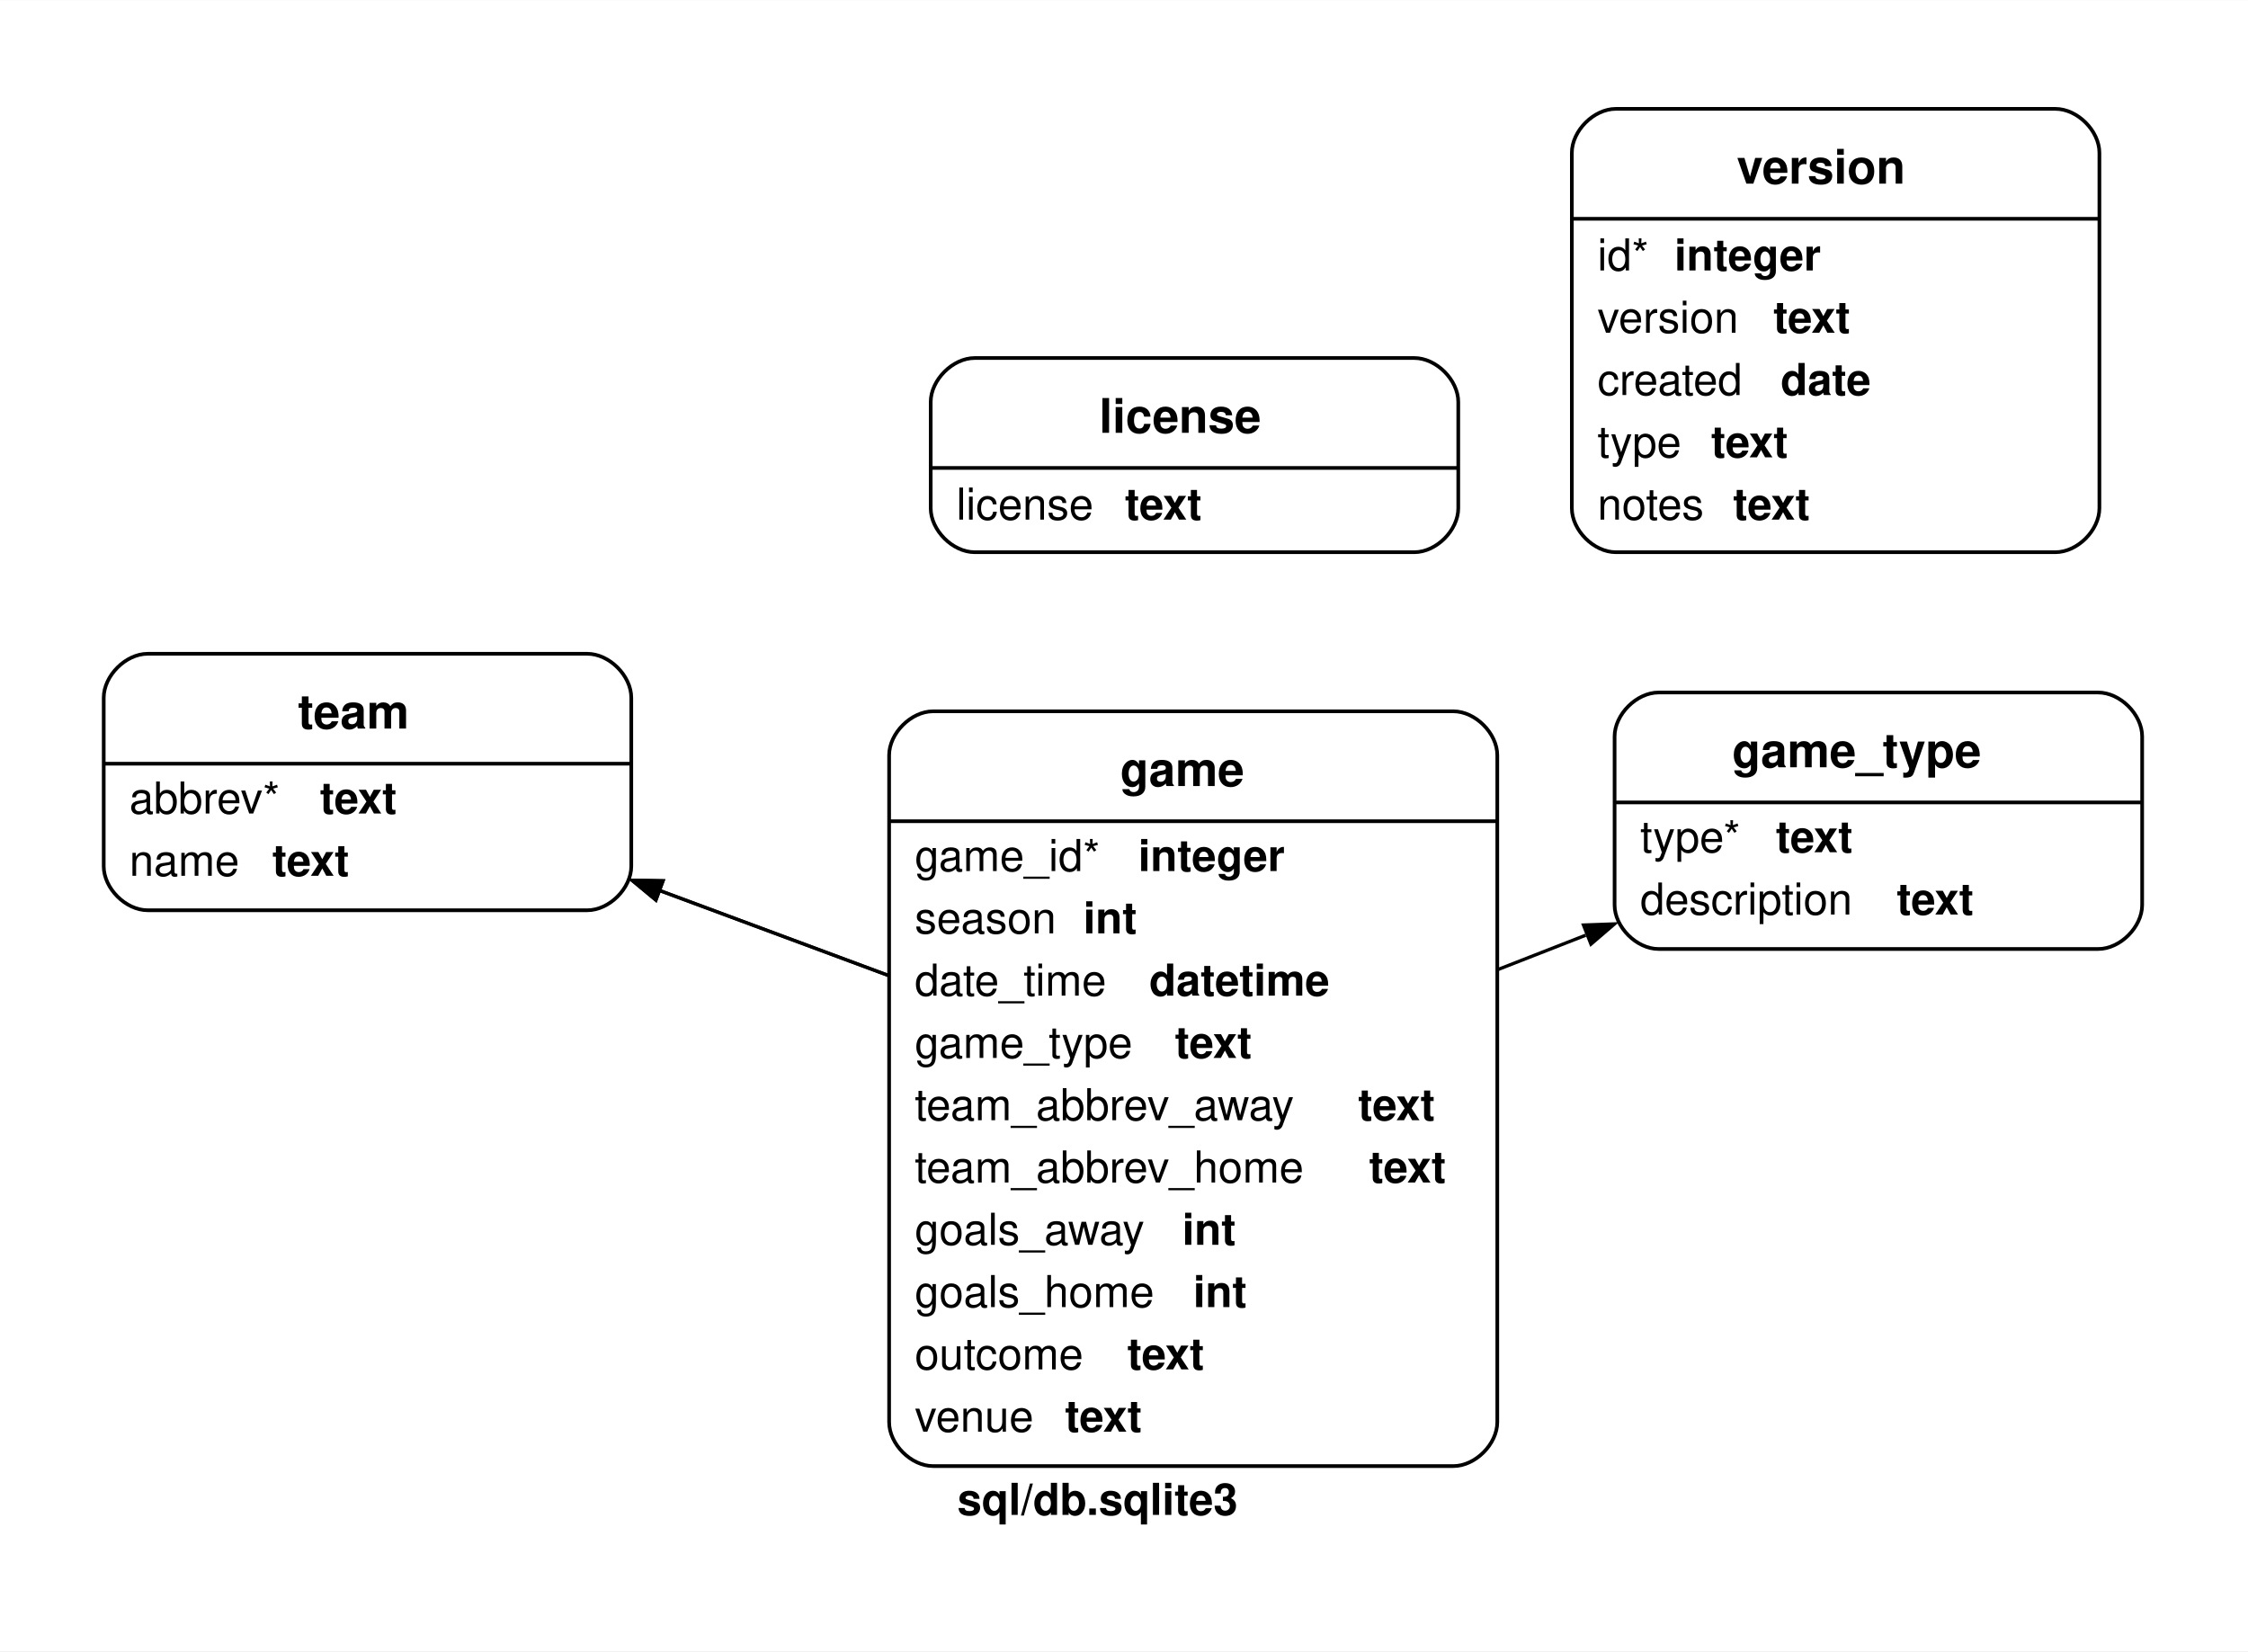
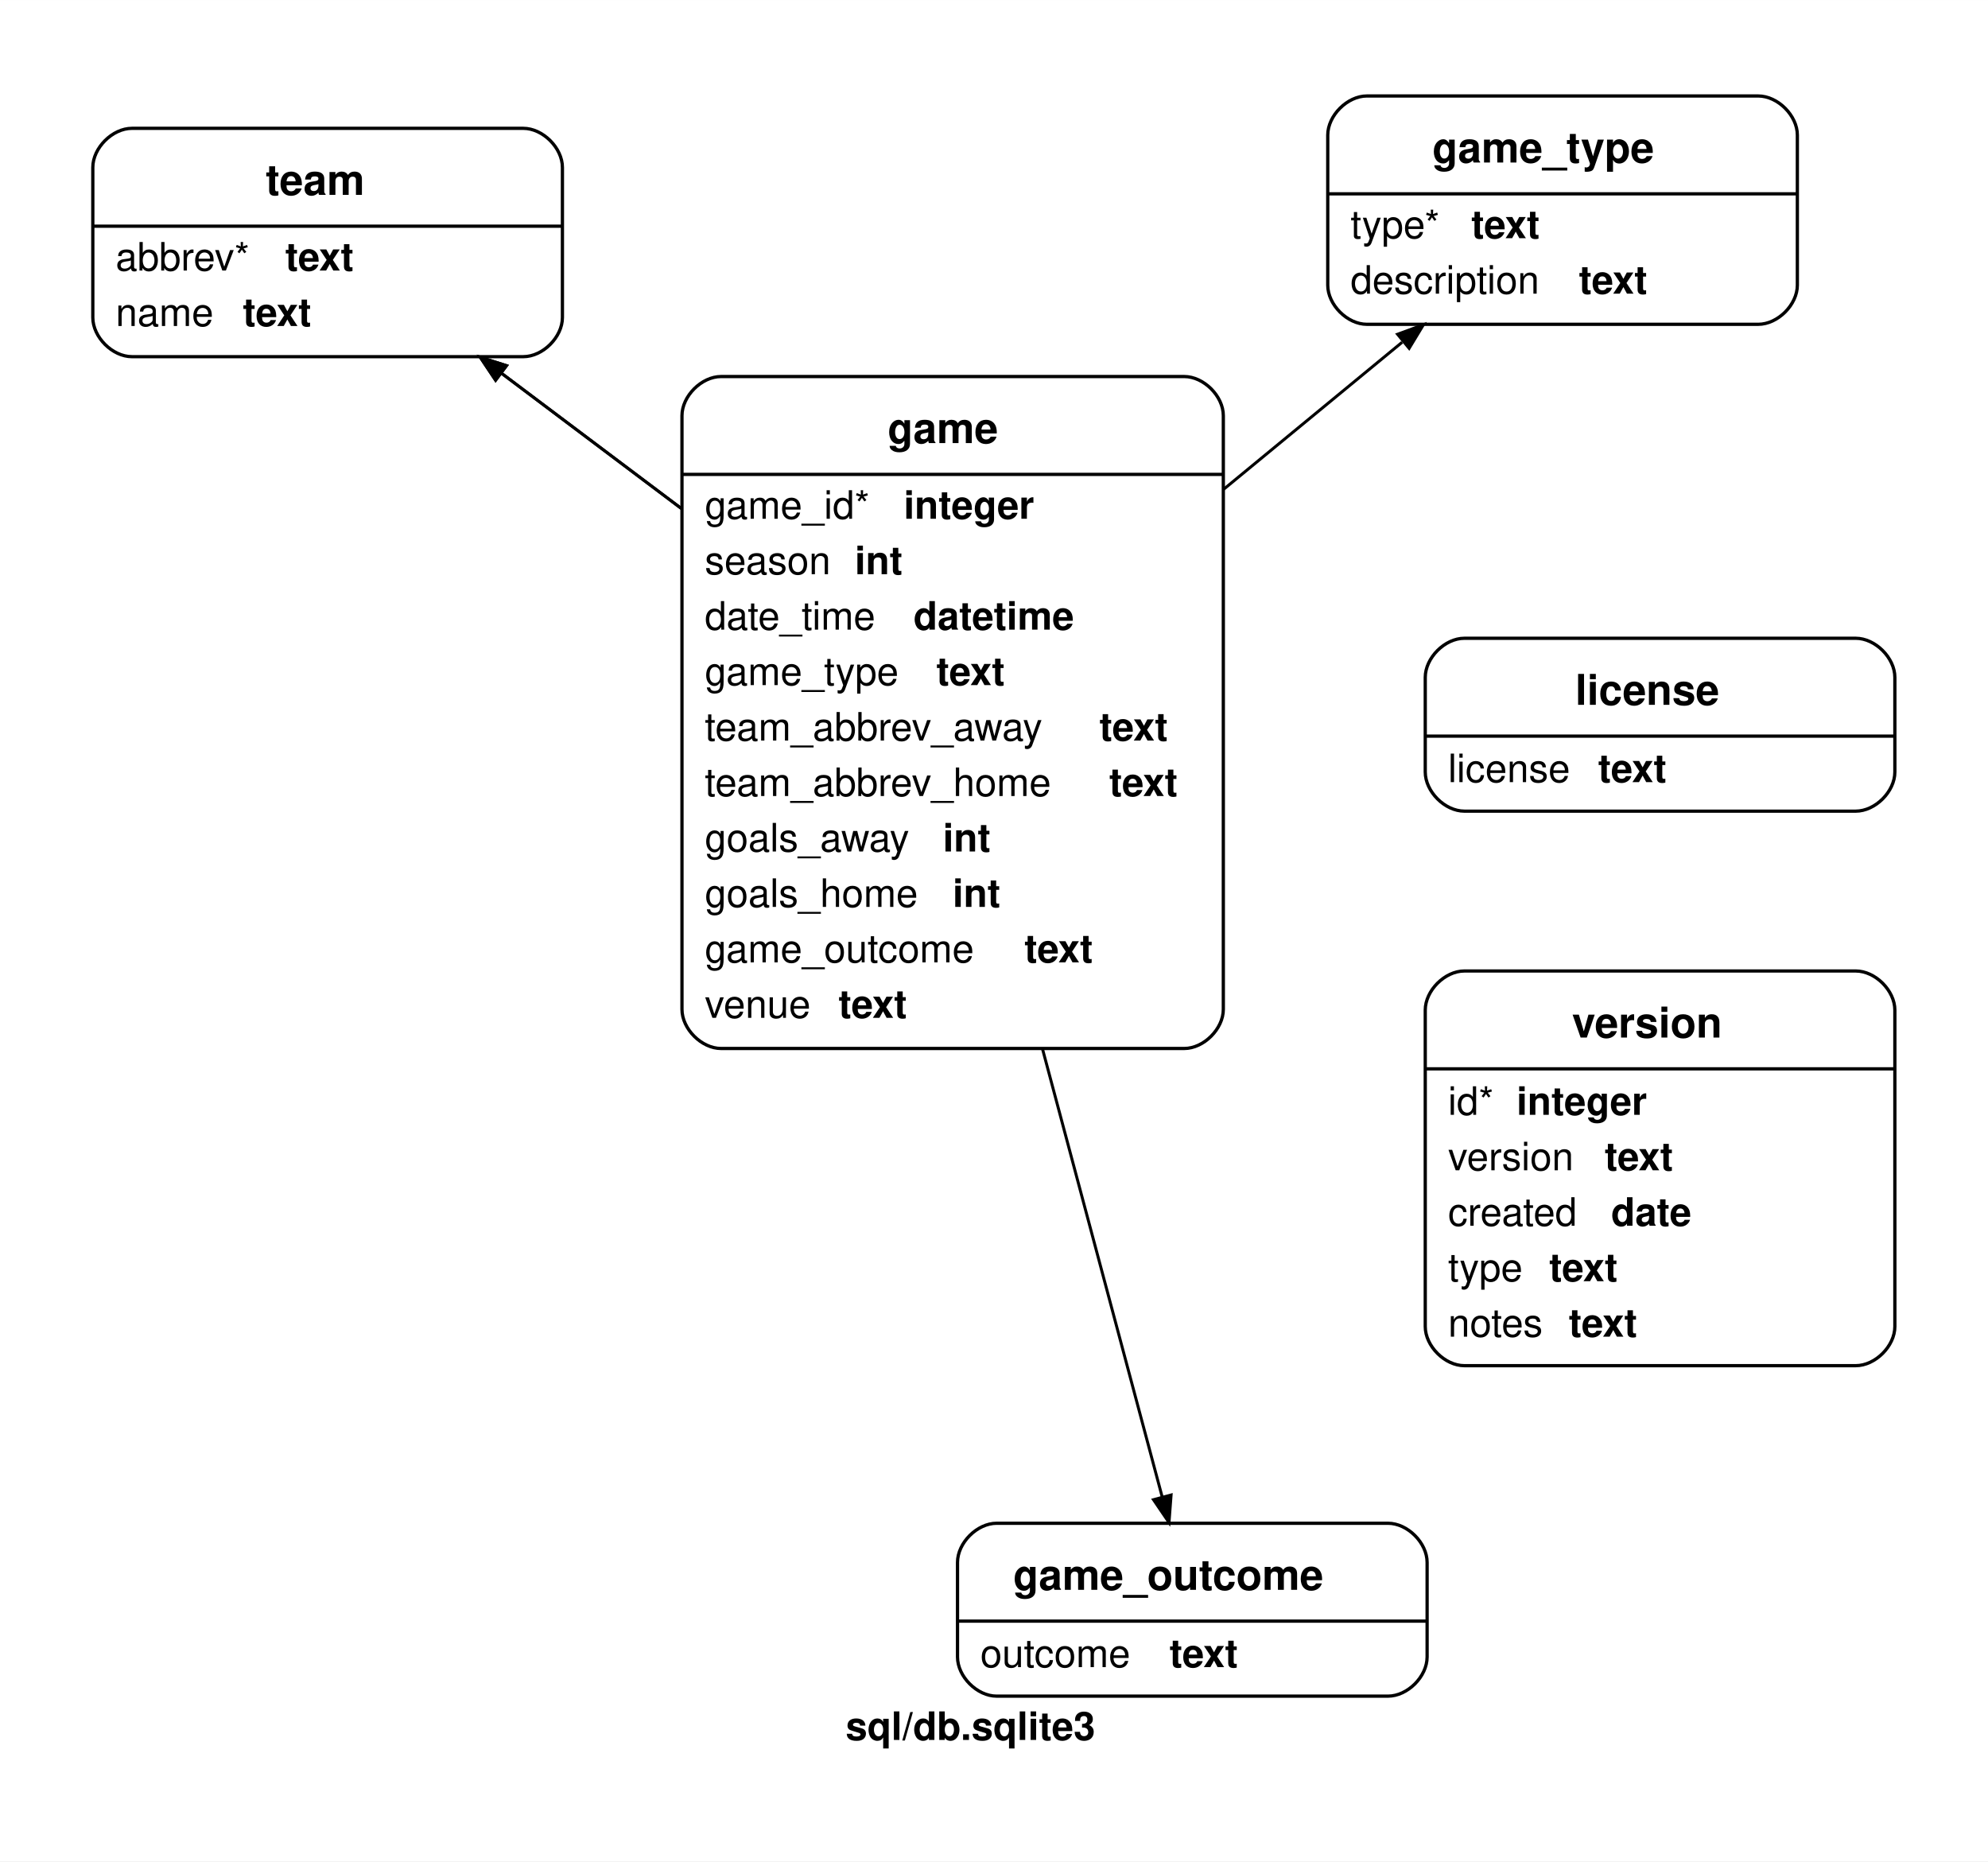
- <svg xmlns="http://www.w3.org/2000/svg" width="614pt" height="451pt" viewBox="0.00 0.00 613.60 450.60">
-   <g id="graph0" class="graph" transform="scale(1 1) rotate(0) translate(28.8 400.8)">
-     <polygon fill="white" stroke="transparent" points="-28.8,49.8 -28.8,-400.8 584.8,-400.8 584.8,49.8 -28.8,49.8" />
-     <text text-anchor="start" x="232.5" y="12.6" font-family="Helvetica,sans-Serif" font-weight="bold" font-size="12.00">sql/db.sqlite3</text>
+ <svg xmlns="http://www.w3.org/2000/svg" width="610pt" height="571pt" viewBox="0.00 0.00 609.60 570.60">
+   <g id="graph0" class="graph" transform="scale(1 1) rotate(0) translate(28.8 520.8)">
+     <polygon fill="white" stroke="transparent" points="-28.8,49.8 -28.8,-520.8 580.8,-520.8 580.8,49.8 -28.8,49.8" />
+     <text text-anchor="start" x="230.5" y="12.6" font-family="Helvetica,sans-Serif" font-weight="bold" font-size="12.00">sql/db.sqlite3</text>
    <g id="node1" class="node">
-       <path fill="none" stroke="black" d="M237.24,-250.14C237.24,-250.14 357.24,-250.14 357.24,-250.14 363.24,-250.14 369.24,-256.14 369.24,-262.14 369.24,-262.14 369.24,-291.14 369.24,-291.14 369.24,-297.14 363.24,-303.14 357.24,-303.14 357.24,-303.14 237.24,-303.14 237.24,-303.14 231.24,-303.14 225.24,-297.14 225.24,-291.14 225.24,-291.14 225.24,-262.14 225.24,-262.14 225.24,-256.14 231.24,-250.14 237.24,-250.14" />
-       <text text-anchor="start" x="271.24" y="-282.74" font-family="Helvetica,sans-Serif" font-weight="bold" font-size="13.00">license</text>
-       <polyline fill="none" stroke="black" points="225.24,-273.14 369.24,-273.14 " />
-       <text text-anchor="start" x="232.24" y="-259.04" font-family="Helvetica,sans-Serif" font-size="12.00">license </text>
-       <text text-anchor="start" x="278.24" y="-259.04" font-family="Helvetica,sans-Serif" font-weight="bold" font-size="12.00">text</text>
+       <path fill="none" stroke="black" d="M420.24,-272.14C420.24,-272.14 540.24,-272.14 540.24,-272.14 546.24,-272.14 552.24,-278.14 552.24,-284.14 552.24,-284.14 552.24,-313.14 552.24,-313.14 552.24,-319.14 546.24,-325.14 540.24,-325.14 540.24,-325.14 420.24,-325.14 420.24,-325.14 414.24,-325.14 408.24,-319.14 408.24,-313.14 408.24,-313.14 408.24,-284.14 408.24,-284.14 408.24,-278.14 414.24,-272.14 420.24,-272.14" />
+       <text text-anchor="start" x="454.24" y="-304.74" font-family="Helvetica,sans-Serif" font-weight="bold" font-size="13.00">license</text>
+       <polyline fill="none" stroke="black" points="408.24,-295.14 552.24,-295.14 " />
+       <text text-anchor="start" x="415.24" y="-281.04" font-family="Helvetica,sans-Serif" font-size="12.00">license </text>
+       <text text-anchor="start" x="461.24" y="-281.04" font-family="Helvetica,sans-Serif" font-weight="bold" font-size="12.00">text</text>
    </g>
    <g id="node2" class="node">
-       <path fill="none" stroke="black" d="M412.24,-250.14C412.24,-250.14 532.24,-250.14 532.24,-250.14 538.24,-250.14 544.24,-256.14 544.24,-262.14 544.24,-262.14 544.24,-359.14 544.24,-359.14 544.24,-365.14 538.24,-371.14 532.24,-371.14 532.24,-371.14 412.24,-371.14 412.24,-371.14 406.24,-371.14 400.24,-365.14 400.24,-359.14 400.24,-359.14 400.24,-262.14 400.24,-262.14 400.24,-256.14 406.24,-250.14 412.24,-250.14" />
-       <text text-anchor="start" x="445.24" y="-350.74" font-family="Helvetica,sans-Serif" font-weight="bold" font-size="13.00">version</text>
-       <polyline fill="none" stroke="black" points="400.24,-341.14 544.24,-341.14 " />
-       <text text-anchor="start" x="407.24" y="-327.04" font-family="Helvetica,sans-Serif" font-size="12.00">id* </text>
-       <text text-anchor="start" x="428.24" y="-327.04" font-family="Helvetica,sans-Serif" font-weight="bold" font-size="12.00">integer</text>
-       <text text-anchor="start" x="407.24" y="-310.04" font-family="Helvetica,sans-Serif" font-size="12.00">version </text>
-       <text text-anchor="start" x="455.24" y="-310.04" font-family="Helvetica,sans-Serif" font-weight="bold" font-size="12.00">text</text>
-       <text text-anchor="start" x="407.24" y="-293.04" font-family="Helvetica,sans-Serif" font-size="12.00">created </text>
-       <text text-anchor="start" x="457.24" y="-293.04" font-family="Helvetica,sans-Serif" font-weight="bold" font-size="12.00">date</text>
-       <text text-anchor="start" x="407.24" y="-276.04" font-family="Helvetica,sans-Serif" font-size="12.00">type </text>
-       <text text-anchor="start" x="438.24" y="-276.04" font-family="Helvetica,sans-Serif" font-weight="bold" font-size="12.00">text</text>
-       <text text-anchor="start" x="407.24" y="-259.04" font-family="Helvetica,sans-Serif" font-size="12.00">notes </text>
-       <text text-anchor="start" x="444.24" y="-259.04" font-family="Helvetica,sans-Serif" font-weight="bold" font-size="12.00">text</text>
+       <path fill="none" stroke="black" d="M420.24,-102.14C420.24,-102.14 540.24,-102.14 540.24,-102.14 546.24,-102.14 552.24,-108.14 552.24,-114.14 552.24,-114.14 552.24,-211.14 552.24,-211.14 552.24,-217.14 546.24,-223.14 540.24,-223.14 540.24,-223.14 420.24,-223.14 420.24,-223.14 414.24,-223.14 408.24,-217.14 408.24,-211.14 408.24,-211.14 408.24,-114.14 408.24,-114.14 408.24,-108.14 414.24,-102.14 420.24,-102.14" />
+       <text text-anchor="start" x="453.24" y="-202.74" font-family="Helvetica,sans-Serif" font-weight="bold" font-size="13.00">version</text>
+       <polyline fill="none" stroke="black" points="408.24,-193.14 552.24,-193.14 " />
+       <text text-anchor="start" x="415.24" y="-179.04" font-family="Helvetica,sans-Serif" font-size="12.00">id* </text>
+       <text text-anchor="start" x="436.24" y="-179.04" font-family="Helvetica,sans-Serif" font-weight="bold" font-size="12.00">integer</text>
+       <text text-anchor="start" x="415.24" y="-162.04" font-family="Helvetica,sans-Serif" font-size="12.00">version </text>
+       <text text-anchor="start" x="463.24" y="-162.04" font-family="Helvetica,sans-Serif" font-weight="bold" font-size="12.00">text</text>
+       <text text-anchor="start" x="415.24" y="-145.04" font-family="Helvetica,sans-Serif" font-size="12.00">created </text>
+       <text text-anchor="start" x="465.24" y="-145.04" font-family="Helvetica,sans-Serif" font-weight="bold" font-size="12.00">date</text>
+       <text text-anchor="start" x="415.24" y="-128.04" font-family="Helvetica,sans-Serif" font-size="12.00">type </text>
+       <text text-anchor="start" x="446.24" y="-128.04" font-family="Helvetica,sans-Serif" font-weight="bold" font-size="12.00">text</text>
+       <text text-anchor="start" x="415.24" y="-111.04" font-family="Helvetica,sans-Serif" font-size="12.00">notes </text>
+       <text text-anchor="start" x="452.24" y="-111.04" font-family="Helvetica,sans-Serif" font-weight="bold" font-size="12.00">text</text>
    </g>
    <g id="node3" class="node">
-       <path fill="none" stroke="black" d="M11.51,-152.42C11.51,-152.42 131.51,-152.42 131.51,-152.42 137.51,-152.42 143.51,-158.42 143.51,-164.42 143.51,-164.42 143.51,-210.42 143.51,-210.42 143.51,-216.42 137.51,-222.42 131.51,-222.42 131.51,-222.42 11.51,-222.42 11.51,-222.42 5.51,-222.42 -0.49,-216.42 -0.49,-210.42 -0.49,-210.42 -0.49,-164.42 -0.49,-164.42 -0.49,-158.42 5.51,-152.42 11.51,-152.42" />
-       <text text-anchor="start" x="52.51" y="-202.02" font-family="Helvetica,sans-Serif" font-weight="bold" font-size="13.00">team</text>
-       <polyline fill="none" stroke="black" points="-0.49,-192.42 143.51,-192.42 " />
-       <text text-anchor="start" x="6.51" y="-178.82" font-family="Helvetica,sans-Serif" font-size="12.00">abbrev* </text>
-       <text text-anchor="start" x="58.51" y="-178.82" font-family="Helvetica,sans-Serif" font-weight="bold" font-size="12.00">text</text>
-       <text text-anchor="start" x="6.51" y="-161.82" font-family="Helvetica,sans-Serif" font-size="12.00">name </text>
-       <text text-anchor="start" x="45.51" y="-161.82" font-family="Helvetica,sans-Serif" font-weight="bold" font-size="12.00">text</text>
+       <path fill="none" stroke="black" d="M11.66,-411.47C11.66,-411.47 131.66,-411.47 131.66,-411.47 137.66,-411.47 143.66,-417.47 143.66,-423.47 143.66,-423.47 143.66,-469.47 143.66,-469.47 143.66,-475.47 137.66,-481.47 131.66,-481.47 131.66,-481.47 11.66,-481.47 11.66,-481.47 5.66,-481.47 -0.34,-475.47 -0.34,-469.47 -0.34,-469.47 -0.34,-423.47 -0.34,-423.47 -0.34,-417.47 5.66,-411.47 11.66,-411.47" />
+       <text text-anchor="start" x="52.66" y="-461.07" font-family="Helvetica,sans-Serif" font-weight="bold" font-size="13.00">team</text>
+       <polyline fill="none" stroke="black" points="-0.34,-451.47 143.66,-451.47 " />
+       <text text-anchor="start" x="6.66" y="-437.87" font-family="Helvetica,sans-Serif" font-size="12.00">abbrev* </text>
+       <text text-anchor="start" x="58.66" y="-437.87" font-family="Helvetica,sans-Serif" font-weight="bold" font-size="12.00">text</text>
+       <text text-anchor="start" x="6.66" y="-420.87" font-family="Helvetica,sans-Serif" font-size="12.00">name </text>
+       <text text-anchor="start" x="45.66" y="-420.87" font-family="Helvetica,sans-Serif" font-weight="bold" font-size="12.00">text</text>
    </g>
    <g id="node4" class="node">
-       <path fill="none" stroke="black" d="M423.91,-141.85C423.91,-141.85 543.91,-141.85 543.91,-141.85 549.91,-141.85 555.91,-147.85 555.91,-153.85 555.91,-153.85 555.91,-199.85 555.91,-199.85 555.91,-205.85 549.91,-211.85 543.91,-211.85 543.91,-211.85 423.91,-211.85 423.91,-211.85 417.91,-211.85 411.91,-205.85 411.91,-199.85 411.91,-199.85 411.91,-153.85 411.91,-153.85 411.91,-147.85 417.91,-141.85 423.91,-141.85" />
-       <text text-anchor="start" x="443.91" y="-191.45" font-family="Helvetica,sans-Serif" font-weight="bold" font-size="13.00">game_type</text>
-       <polyline fill="none" stroke="black" points="411.91,-181.85 555.91,-181.85 " />
-       <text text-anchor="start" x="418.91" y="-168.25" font-family="Helvetica,sans-Serif" font-size="12.00">type* </text>
-       <text text-anchor="start" x="455.91" y="-168.25" font-family="Helvetica,sans-Serif" font-weight="bold" font-size="12.00">text</text>
-       <text text-anchor="start" x="418.91" y="-151.25" font-family="Helvetica,sans-Serif" font-size="12.00">description </text>
-       <text text-anchor="start" x="488.91" y="-151.25" font-family="Helvetica,sans-Serif" font-weight="bold" font-size="12.00">text</text>
+       <path fill="none" stroke="black" d="M390.34,-421.39C390.34,-421.39 510.34,-421.39 510.34,-421.39 516.34,-421.39 522.34,-427.39 522.34,-433.39 522.34,-433.39 522.34,-479.39 522.34,-479.39 522.34,-485.39 516.34,-491.39 510.34,-491.39 510.34,-491.39 390.34,-491.39 390.34,-491.39 384.34,-491.39 378.34,-485.39 378.34,-479.39 378.34,-479.39 378.34,-433.39 378.34,-433.39 378.34,-427.39 384.34,-421.39 390.34,-421.39" />
+       <text text-anchor="start" x="410.34" y="-470.99" font-family="Helvetica,sans-Serif" font-weight="bold" font-size="13.00">game_type</text>
+       <polyline fill="none" stroke="black" points="378.34,-461.39 522.34,-461.39 " />
+       <text text-anchor="start" x="385.34" y="-447.79" font-family="Helvetica,sans-Serif" font-size="12.00">type* </text>
+       <text text-anchor="start" x="422.34" y="-447.79" font-family="Helvetica,sans-Serif" font-weight="bold" font-size="12.00">text</text>
+       <text text-anchor="start" x="385.34" y="-430.79" font-family="Helvetica,sans-Serif" font-size="12.00">description </text>
+       <text text-anchor="start" x="455.34" y="-430.79" font-family="Helvetica,sans-Serif" font-weight="bold" font-size="12.00">text</text>
    </g>
    <g id="node5" class="node">
-       <path fill="none" stroke="black" d="M225.89,-0.72C225.89,-0.72 367.89,-0.72 367.89,-0.72 373.89,-0.72 379.89,-6.72 379.89,-12.72 379.89,-12.72 379.89,-194.72 379.89,-194.72 379.89,-200.72 373.89,-206.72 367.89,-206.72 367.89,-206.72 225.89,-206.72 225.89,-206.72 219.89,-206.72 213.89,-200.72 213.89,-194.72 213.89,-194.72 213.89,-12.72 213.89,-12.72 213.89,-6.72 219.89,-0.72 225.89,-0.72" />
-       <text text-anchor="start" x="276.89" y="-186.32" font-family="Helvetica,sans-Serif" font-weight="bold" font-size="13.00">game</text>
-       <polyline fill="none" stroke="black" points="213.89,-176.72 379.89,-176.72 " />
-       <text text-anchor="start" x="220.89" y="-163.12" font-family="Helvetica,sans-Serif" font-size="12.00">game_id* </text>
-       <text text-anchor="start" x="281.89" y="-163.12" font-family="Helvetica,sans-Serif" font-weight="bold" font-size="12.00">integer</text>
-       <text text-anchor="start" x="220.89" y="-146.12" font-family="Helvetica,sans-Serif" font-size="12.00">season </text>
-       <text text-anchor="start" x="266.89" y="-146.12" font-family="Helvetica,sans-Serif" font-weight="bold" font-size="12.00">int</text>
-       <text text-anchor="start" x="220.89" y="-129.12" font-family="Helvetica,sans-Serif" font-size="12.00">date_time </text>
-       <text text-anchor="start" x="284.89" y="-129.12" font-family="Helvetica,sans-Serif" font-weight="bold" font-size="12.00">datetime</text>
-       <text text-anchor="start" x="220.89" y="-112.12" font-family="Helvetica,sans-Serif" font-size="12.00">game_type </text>
-       <text text-anchor="start" x="291.89" y="-112.12" font-family="Helvetica,sans-Serif" font-weight="bold" font-size="12.00">text</text>
-       <text text-anchor="start" x="220.89" y="-95.12" font-family="Helvetica,sans-Serif" font-size="12.00">team_abbrev_away </text>
-       <text text-anchor="start" x="341.89" y="-95.12" font-family="Helvetica,sans-Serif" font-weight="bold" font-size="12.00">text</text>
-       <text text-anchor="start" x="220.89" y="-78.12" font-family="Helvetica,sans-Serif" font-size="12.00">team_abbrev_home </text>
-       <text text-anchor="start" x="344.89" y="-78.12" font-family="Helvetica,sans-Serif" font-weight="bold" font-size="12.00">text</text>
-       <text text-anchor="start" x="220.89" y="-61.12" font-family="Helvetica,sans-Serif" font-size="12.00">goals_away </text>
-       <text text-anchor="start" x="293.89" y="-61.12" font-family="Helvetica,sans-Serif" font-weight="bold" font-size="12.00">int</text>
-       <text text-anchor="start" x="220.89" y="-44.12" font-family="Helvetica,sans-Serif" font-size="12.00">goals_home </text>
-       <text text-anchor="start" x="296.89" y="-44.12" font-family="Helvetica,sans-Serif" font-weight="bold" font-size="12.00">int</text>
-       <text text-anchor="start" x="220.89" y="-27.12" font-family="Helvetica,sans-Serif" font-size="12.00">outcome </text>
-       <text text-anchor="start" x="278.89" y="-27.12" font-family="Helvetica,sans-Serif" font-weight="bold" font-size="12.00">text</text>
-       <text text-anchor="start" x="220.89" y="-10.12" font-family="Helvetica,sans-Serif" font-size="12.00">venue </text>
-       <text text-anchor="start" x="261.89" y="-10.12" font-family="Helvetica,sans-Serif" font-weight="bold" font-size="12.00">text</text>
+       <path fill="none" stroke="black" d="M276.81,-0.83C276.81,-0.83 396.81,-0.83 396.81,-0.83 402.81,-0.83 408.81,-6.83 408.81,-12.83 408.81,-12.83 408.81,-41.83 408.81,-41.83 408.81,-47.83 402.81,-53.83 396.81,-53.83 396.81,-53.83 276.81,-53.83 276.81,-53.83 270.81,-53.83 264.81,-47.83 264.81,-41.83 264.81,-41.83 264.81,-12.83 264.81,-12.83 264.81,-6.83 270.81,-0.83 276.81,-0.83" />
+       <text text-anchor="start" x="281.81" y="-33.43" font-family="Helvetica,sans-Serif" font-weight="bold" font-size="13.00">game_outcome</text>
+       <polyline fill="none" stroke="black" points="264.81,-23.83 408.81,-23.83 " />
+       <text text-anchor="start" x="271.81" y="-9.73" font-family="Helvetica,sans-Serif" font-size="12.00">outcome </text>
+       <text text-anchor="start" x="329.81" y="-9.73" font-family="Helvetica,sans-Serif" font-weight="bold" font-size="12.00">text</text>
+     </g>
+     <g id="node6" class="node">
+       <path fill="none" stroke="black" d="M192.32,-199.38C192.32,-199.38 334.32,-199.38 334.32,-199.38 340.32,-199.38 346.32,-205.38 346.32,-211.38 346.32,-211.38 346.32,-393.38 346.32,-393.38 346.32,-399.38 340.32,-405.38 334.32,-405.38 334.32,-405.38 192.32,-405.38 192.32,-405.38 186.32,-405.38 180.32,-399.38 180.32,-393.38 180.32,-393.38 180.32,-211.38 180.32,-211.38 180.32,-205.38 186.32,-199.38 192.32,-199.38" />
+       <text text-anchor="start" x="243.32" y="-384.98" font-family="Helvetica,sans-Serif" font-weight="bold" font-size="13.00">game</text>
+       <polyline fill="none" stroke="black" points="180.32,-375.38 346.32,-375.38 " />
+       <text text-anchor="start" x="187.32" y="-361.78" font-family="Helvetica,sans-Serif" font-size="12.00">game_id* </text>
+       <text text-anchor="start" x="248.32" y="-361.78" font-family="Helvetica,sans-Serif" font-weight="bold" font-size="12.00">integer</text>
+       <text text-anchor="start" x="187.32" y="-344.78" font-family="Helvetica,sans-Serif" font-size="12.00">season </text>
+       <text text-anchor="start" x="233.32" y="-344.78" font-family="Helvetica,sans-Serif" font-weight="bold" font-size="12.00">int</text>
+       <text text-anchor="start" x="187.32" y="-327.78" font-family="Helvetica,sans-Serif" font-size="12.00">date_time </text>
+       <text text-anchor="start" x="251.32" y="-327.78" font-family="Helvetica,sans-Serif" font-weight="bold" font-size="12.00">datetime</text>
+       <text text-anchor="start" x="187.32" y="-310.78" font-family="Helvetica,sans-Serif" font-size="12.00">game_type </text>
+       <text text-anchor="start" x="258.32" y="-310.78" font-family="Helvetica,sans-Serif" font-weight="bold" font-size="12.00">text</text>
+       <text text-anchor="start" x="187.32" y="-293.78" font-family="Helvetica,sans-Serif" font-size="12.00">team_abbrev_away </text>
+       <text text-anchor="start" x="308.32" y="-293.78" font-family="Helvetica,sans-Serif" font-weight="bold" font-size="12.00">text</text>
+       <text text-anchor="start" x="187.32" y="-276.78" font-family="Helvetica,sans-Serif" font-size="12.00">team_abbrev_home </text>
+       <text text-anchor="start" x="311.32" y="-276.78" font-family="Helvetica,sans-Serif" font-weight="bold" font-size="12.00">text</text>
+       <text text-anchor="start" x="187.32" y="-259.78" font-family="Helvetica,sans-Serif" font-size="12.00">goals_away </text>
+       <text text-anchor="start" x="260.32" y="-259.78" font-family="Helvetica,sans-Serif" font-weight="bold" font-size="12.00">int</text>
+       <text text-anchor="start" x="187.32" y="-242.78" font-family="Helvetica,sans-Serif" font-size="12.00">goals_home </text>
+       <text text-anchor="start" x="263.32" y="-242.78" font-family="Helvetica,sans-Serif" font-weight="bold" font-size="12.00">int</text>
+       <text text-anchor="start" x="187.32" y="-225.78" font-family="Helvetica,sans-Serif" font-size="12.00">game_outcome </text>
+       <text text-anchor="start" x="285.32" y="-225.78" font-family="Helvetica,sans-Serif" font-weight="bold" font-size="12.00">text</text>
+       <text text-anchor="start" x="187.32" y="-208.78" font-family="Helvetica,sans-Serif" font-size="12.00">venue </text>
+       <text text-anchor="start" x="228.32" y="-208.78" font-family="Helvetica,sans-Serif" font-weight="bold" font-size="12.00">text</text>
+     </g>
+     <g id="edge2" class="edge">
+       <path fill="none" stroke="black" stroke-width="0.9" d="M180.09,-364.95C161.45,-378.96 142.17,-393.46 125.12,-406.28" />
+       <polygon fill="black" stroke="black" stroke-width="0.9" points="123.17,-404.24 118.46,-411.29 126.53,-408.72 123.17,-404.24" />
+     </g>
+     <g id="edge3" class="edge">
+       <path fill="none" stroke="black" stroke-width="0.9" d="M180.09,-364.95C161.45,-378.96 142.17,-393.46 125.12,-406.28" />
+       <polygon fill="black" stroke="black" stroke-width="0.9" points="123.17,-404.24 118.46,-411.29 126.53,-408.72 123.17,-404.24" />
+     </g>
+     <g id="edge4" class="edge">
+       <path fill="none" stroke="black" stroke-width="0.9" d="M346.44,-370.83C365.13,-386.22 384.38,-402.07 401.15,-415.89" />
+       <polygon fill="black" stroke="black" stroke-width="0.9" points="399.74,-418.35 407.69,-421.27 403.3,-414.03 399.74,-418.35" />
    </g>
    <g id="edge1" class="edge">
-       <path fill="none" stroke="black" stroke-width="0.9" d="M213.61,-134.65C193.26,-142.21 171.54,-150.27 151.35,-157.77" />
-       <polygon fill="black" stroke="black" stroke-width="0.9" points="150.23,-155.2 143.7,-160.61 152.17,-160.45 150.23,-155.2" />
-     </g>
-     <g id="edge2" class="edge">
-       <path fill="none" stroke="black" stroke-width="0.9" d="M213.61,-134.65C193.26,-142.21 171.54,-150.27 151.35,-157.77" />
-       <polygon fill="black" stroke="black" stroke-width="0.9" points="150.23,-155.2 143.7,-160.61 152.17,-160.45 150.23,-155.2" />
-     </g>
-     <g id="edge3" class="edge">
-       <path fill="none" stroke="black" stroke-width="0.9" d="M380.01,-136.22C387.98,-139.34 396.06,-142.5 404,-145.6" />
-       <polygon fill="black" stroke="black" stroke-width="0.9" points="403.42,-148.38 411.89,-148.69 405.46,-143.17 403.42,-148.38" />
+       <path fill="none" stroke="black" stroke-width="0.9" d="M290.89,-199.18C303.83,-150.77 318.38,-96.31 327.57,-61.92" />
+       <polygon fill="black" stroke="black" stroke-width="0.9" points="330.31,-62.5 329.67,-54.05 324.9,-61.06 330.31,-62.5" />
    </g>
  </g>
</svg>
